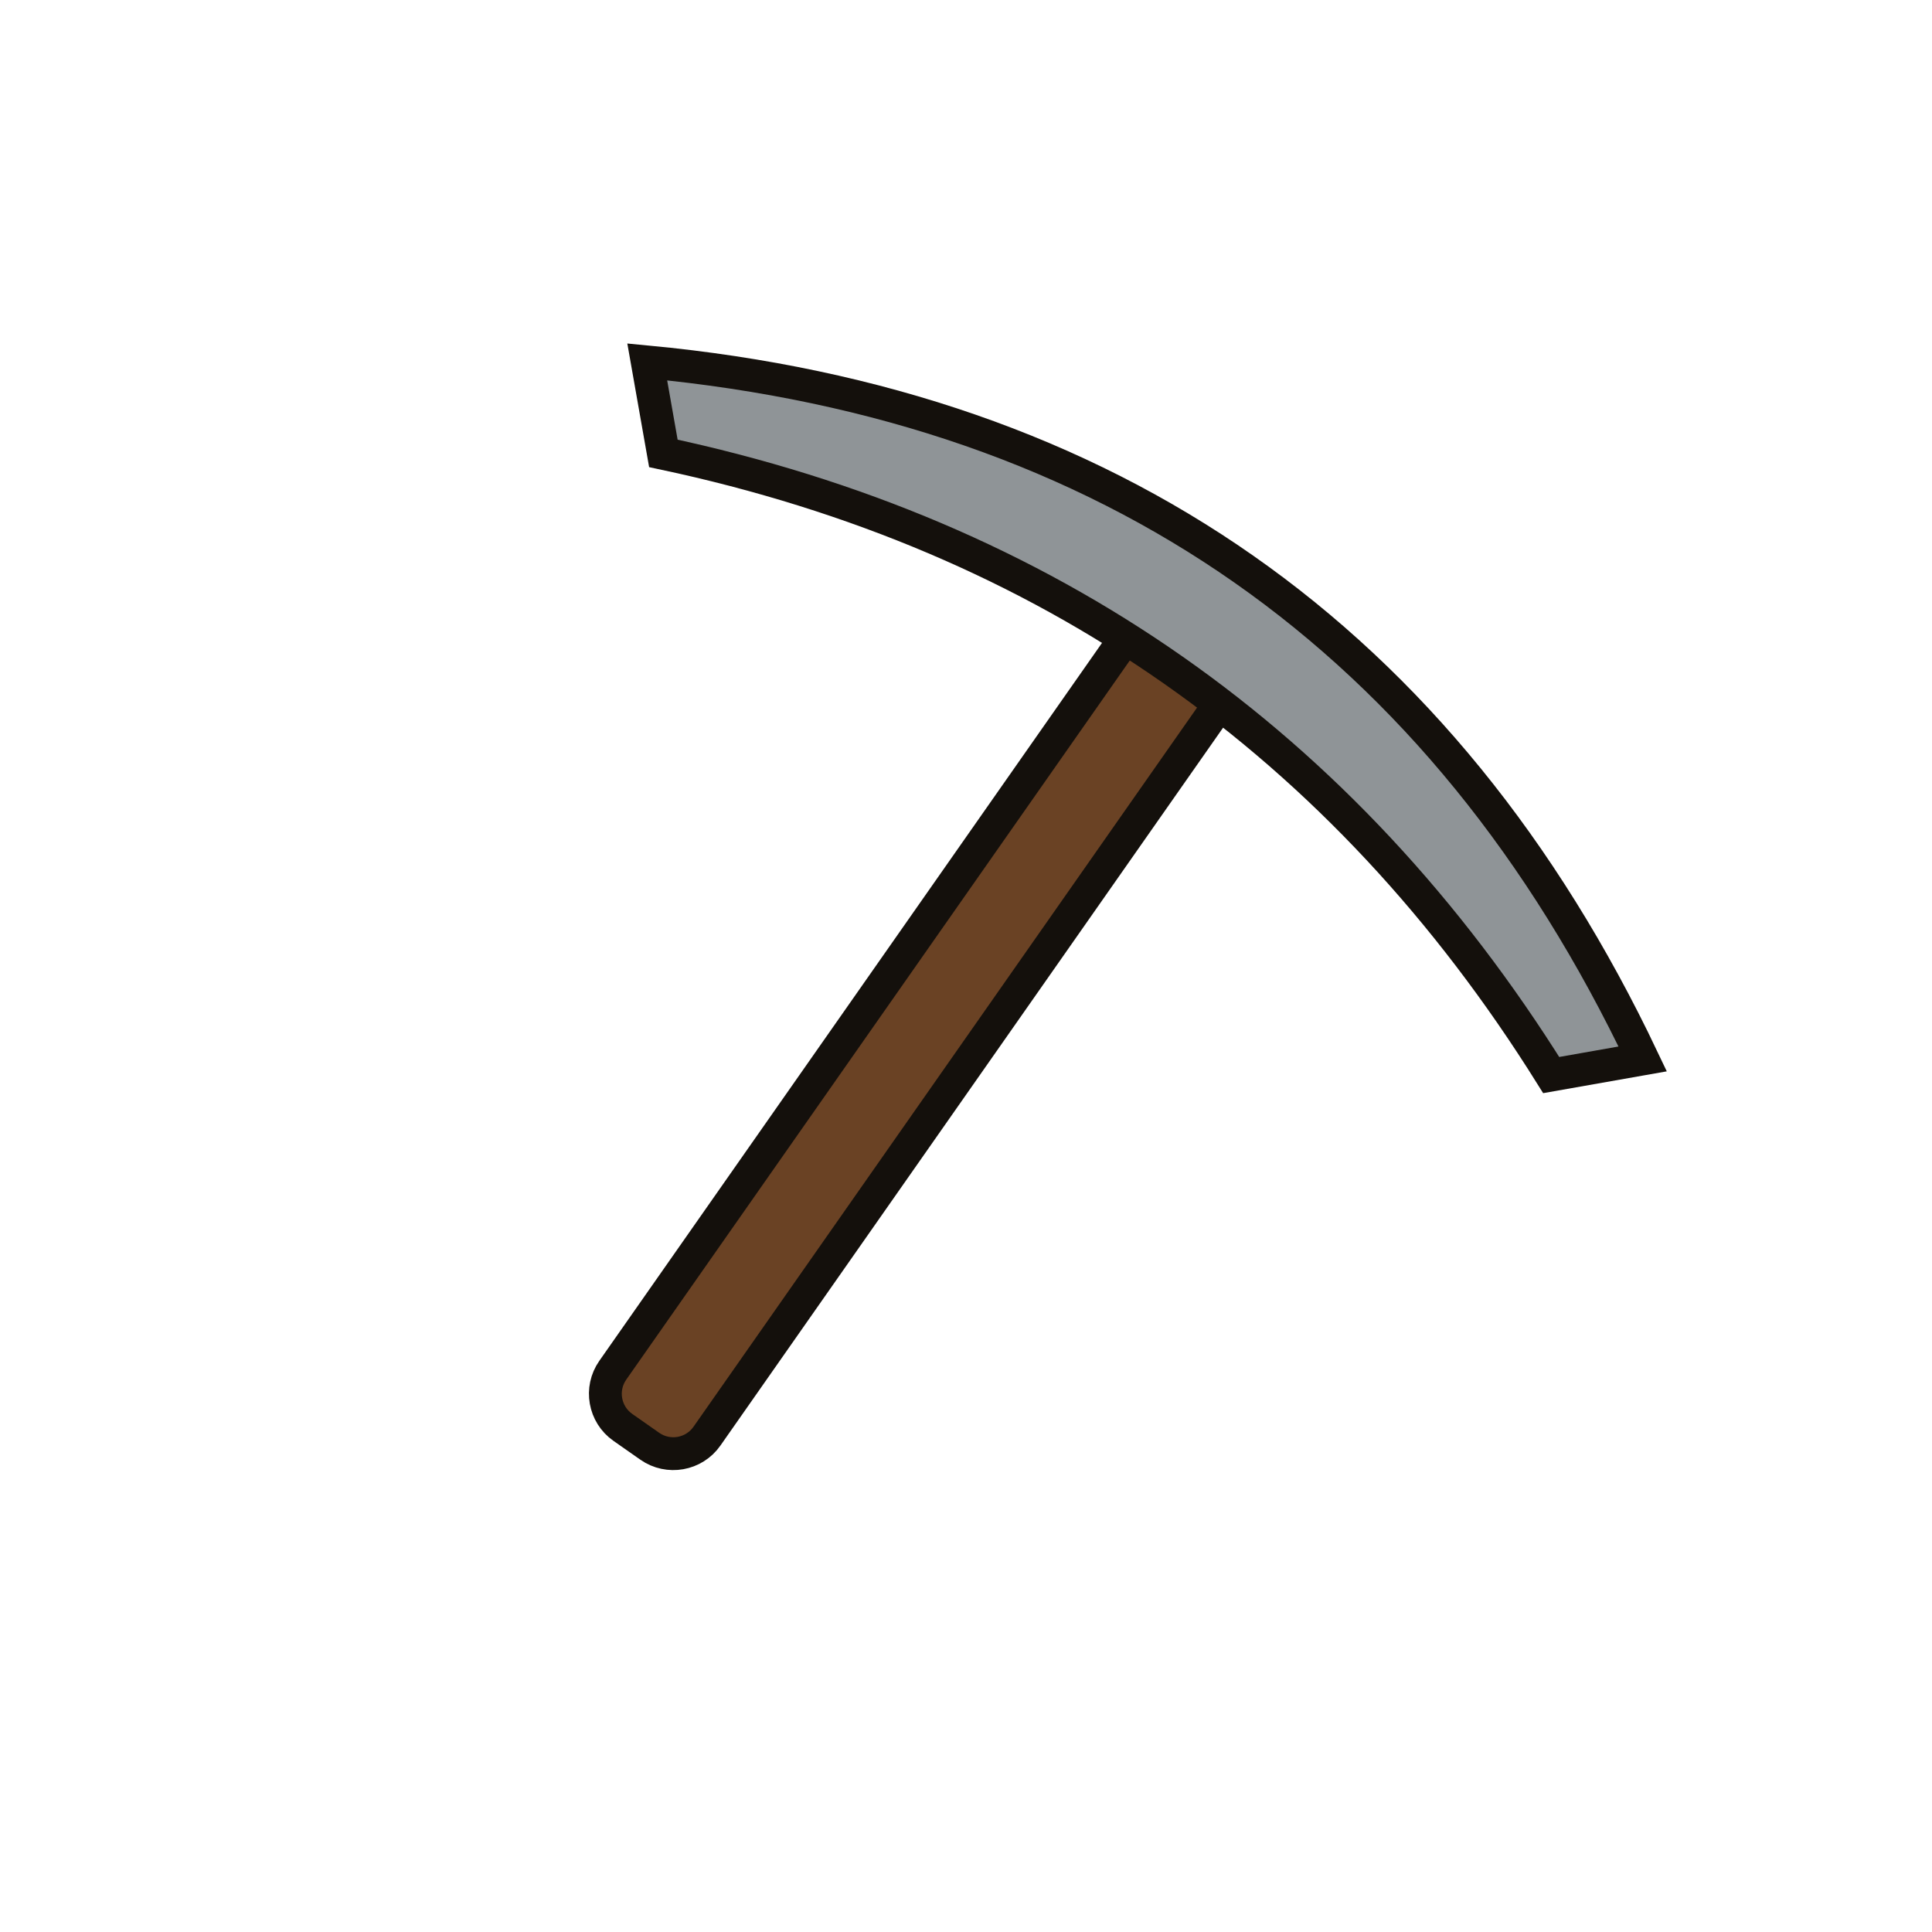
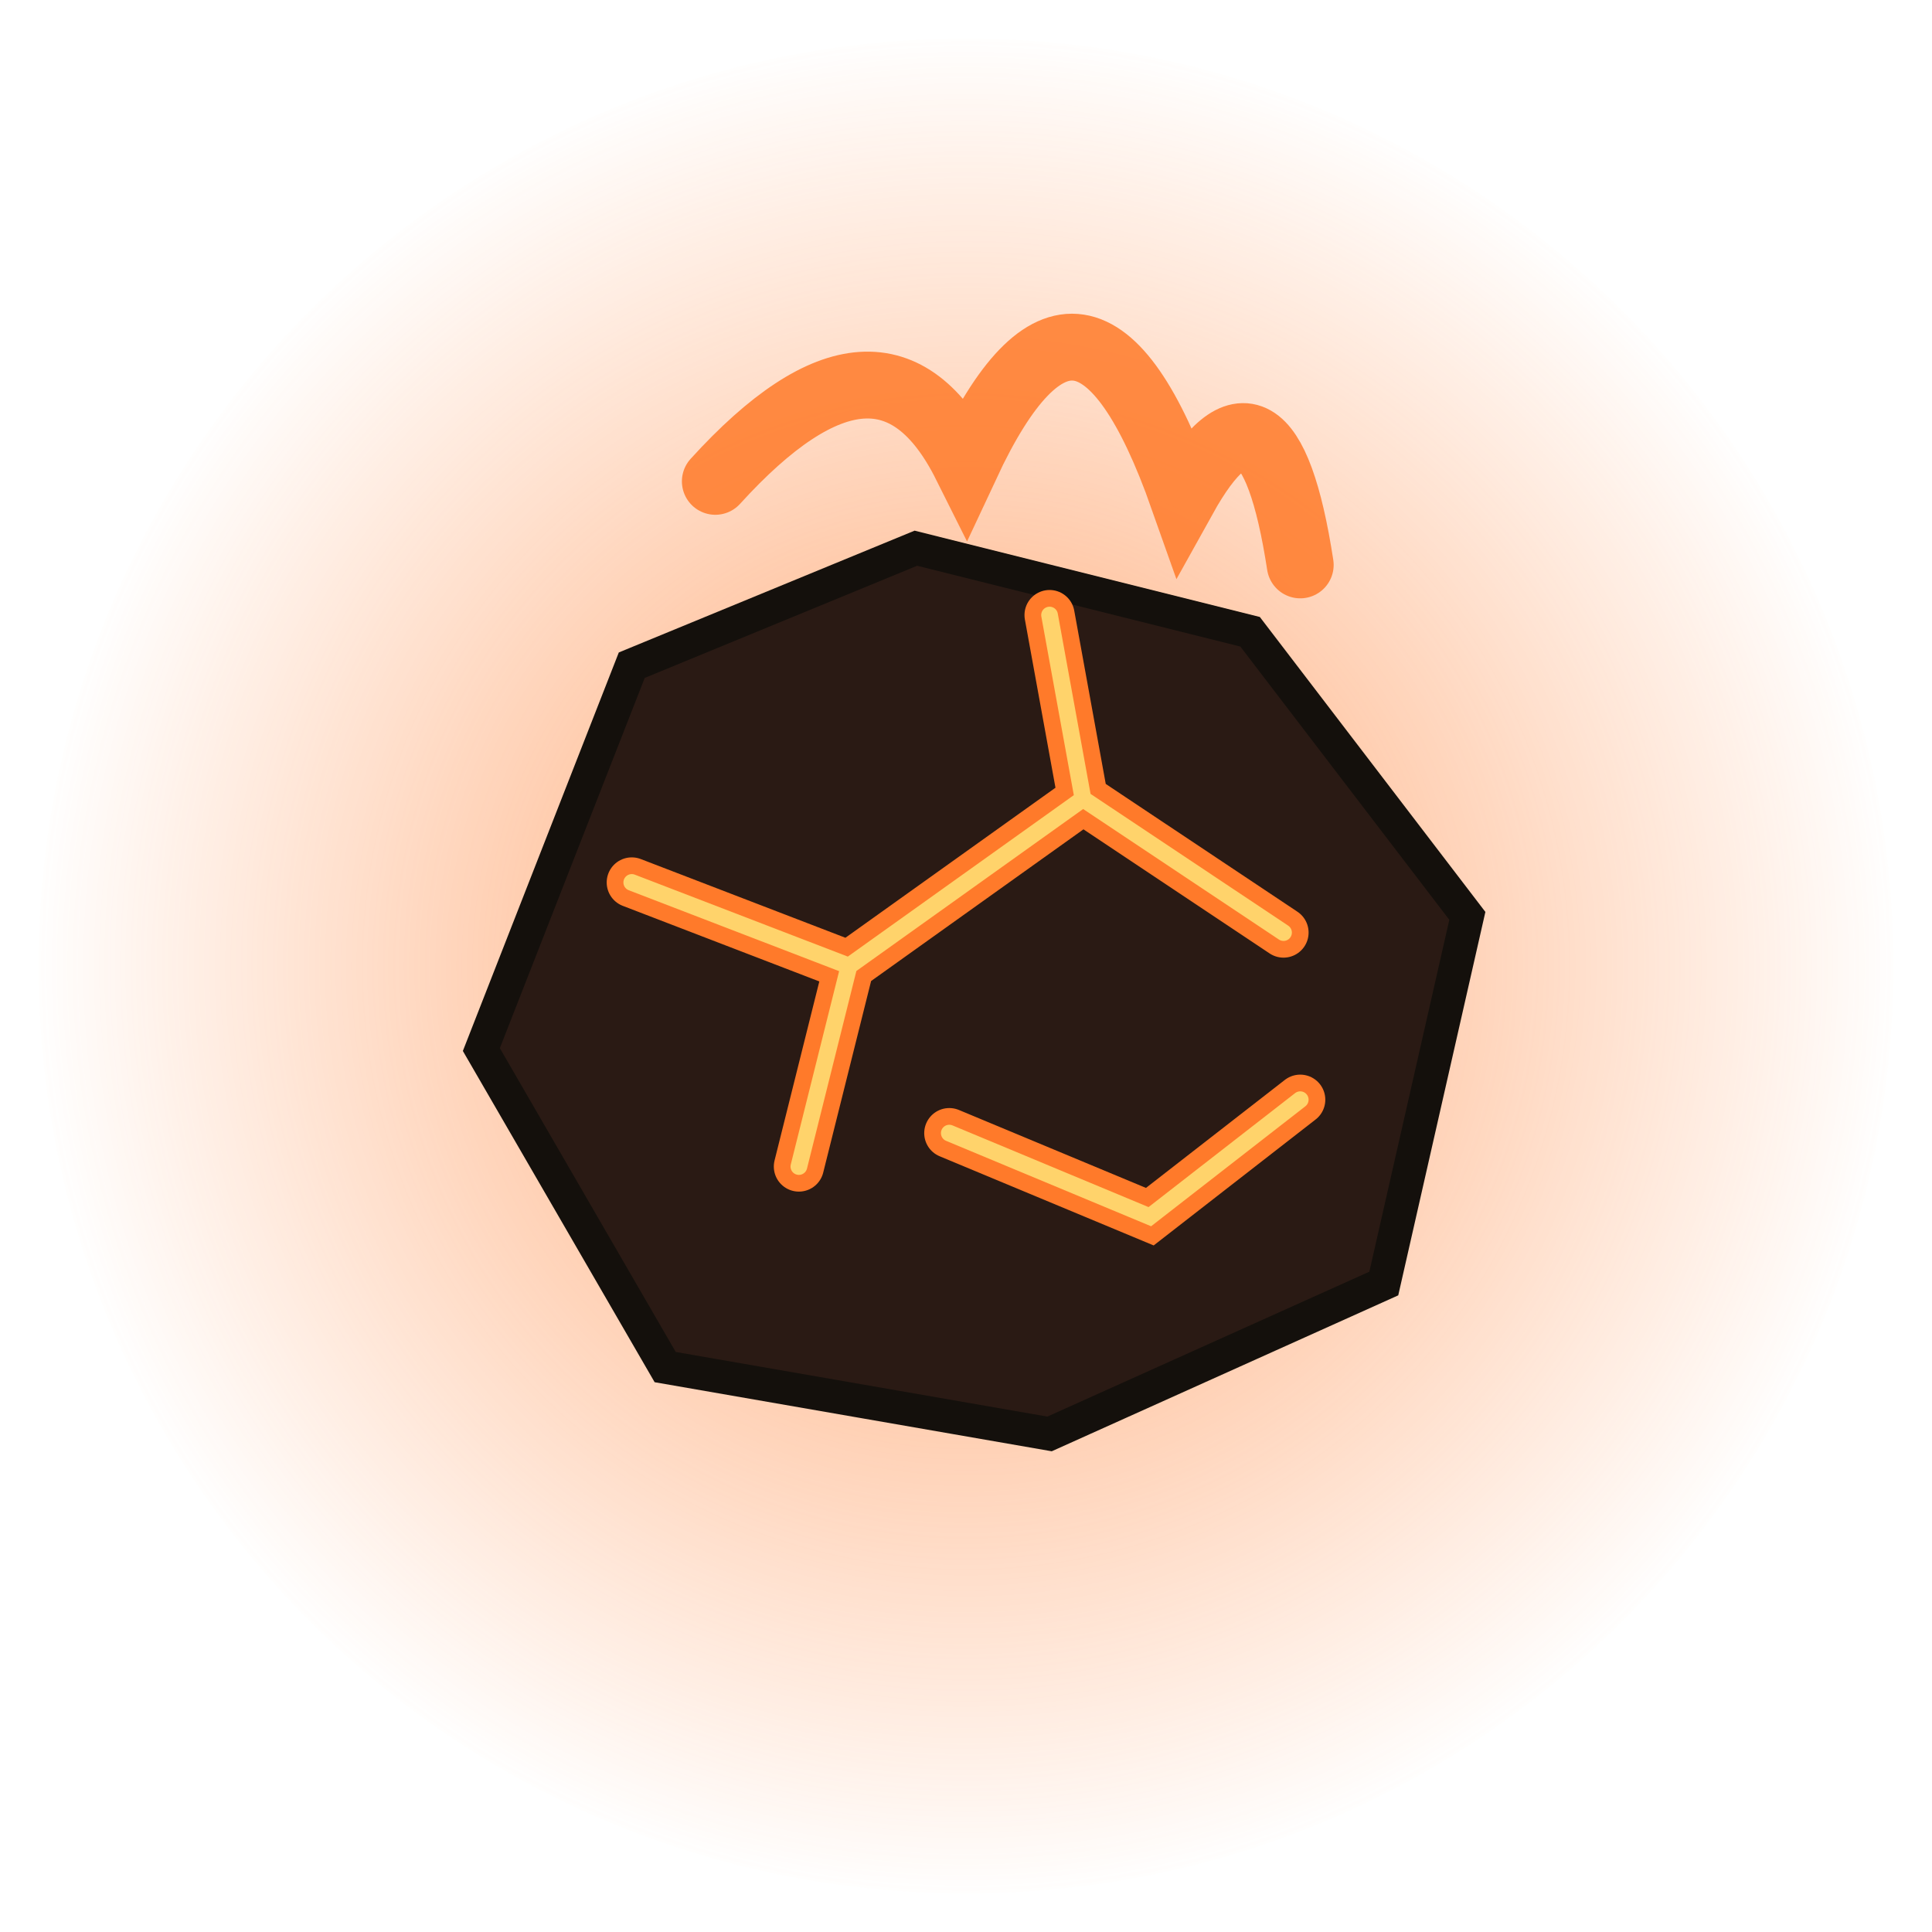
<svg xmlns="http://www.w3.org/2000/svg" viewBox="0 0 200 200" width="200" height="200">
-   <defs />
-   <g transform="translate(100 100) rotate(35) scale(0.850)">
-     <rect x="-7" y="-50" width="14" height="120" rx="5" fill="#6a4224" stroke="#14100c" stroke-width="4" />
-     <path d="M-74,-38 Q0,-80 74,-38 L66,-30 Q0,-58 -66,-30 Z" fill="#8f9497" stroke="#14100c" stroke-width="4" />
+   <defs>
+     <radialGradient id="glow">
+       <stop offset="0" stop-color="#ff7a2a" stop-opacity="0.7" />
+       <stop offset="1" stop-color="#ff7a2a" stop-opacity="0" />
+     </radialGradient>
+   </defs>
+   <circle cx="100" cy="100" r="96" fill="url(#glow)" />
+   <g transform="translate(100 100) rotate(0) scale(0.865)">
+     <path d="M-30,-58 Q-10,-80 0,-60 Q14,-90 26,-56 Q36,-74 40,-48" fill="none" stroke="#ff7a2a" stroke-width="8" stroke-linecap="round" stroke-opacity="0.85" />
+     <path d="M-58,10 L-40,-36 L-6,-50 L34,-40 L60,-6 L50,38 L10,56 L-36,48 Z" fill="#2a1a14" stroke="#14100c" stroke-width="4" />
+     <path d="M-40,-10 L-14,0 L-20,24 M-14,0 L14,-20 L38,-4 M14,-20 L10,-42 M-2,20 L22,30 L40,16" fill="none" stroke="#ff7a2a" stroke-width="6" stroke-linecap="round" />
+     <path d="M-40,-10 L-14,0 L-20,24 M-14,0 L14,-20 L38,-4 M14,-20 L10,-42 M-2,20 L22,30 L40,16" fill="none" stroke="#ffd36b" stroke-width="2" stroke-linecap="round" />
  </g>
</svg>
